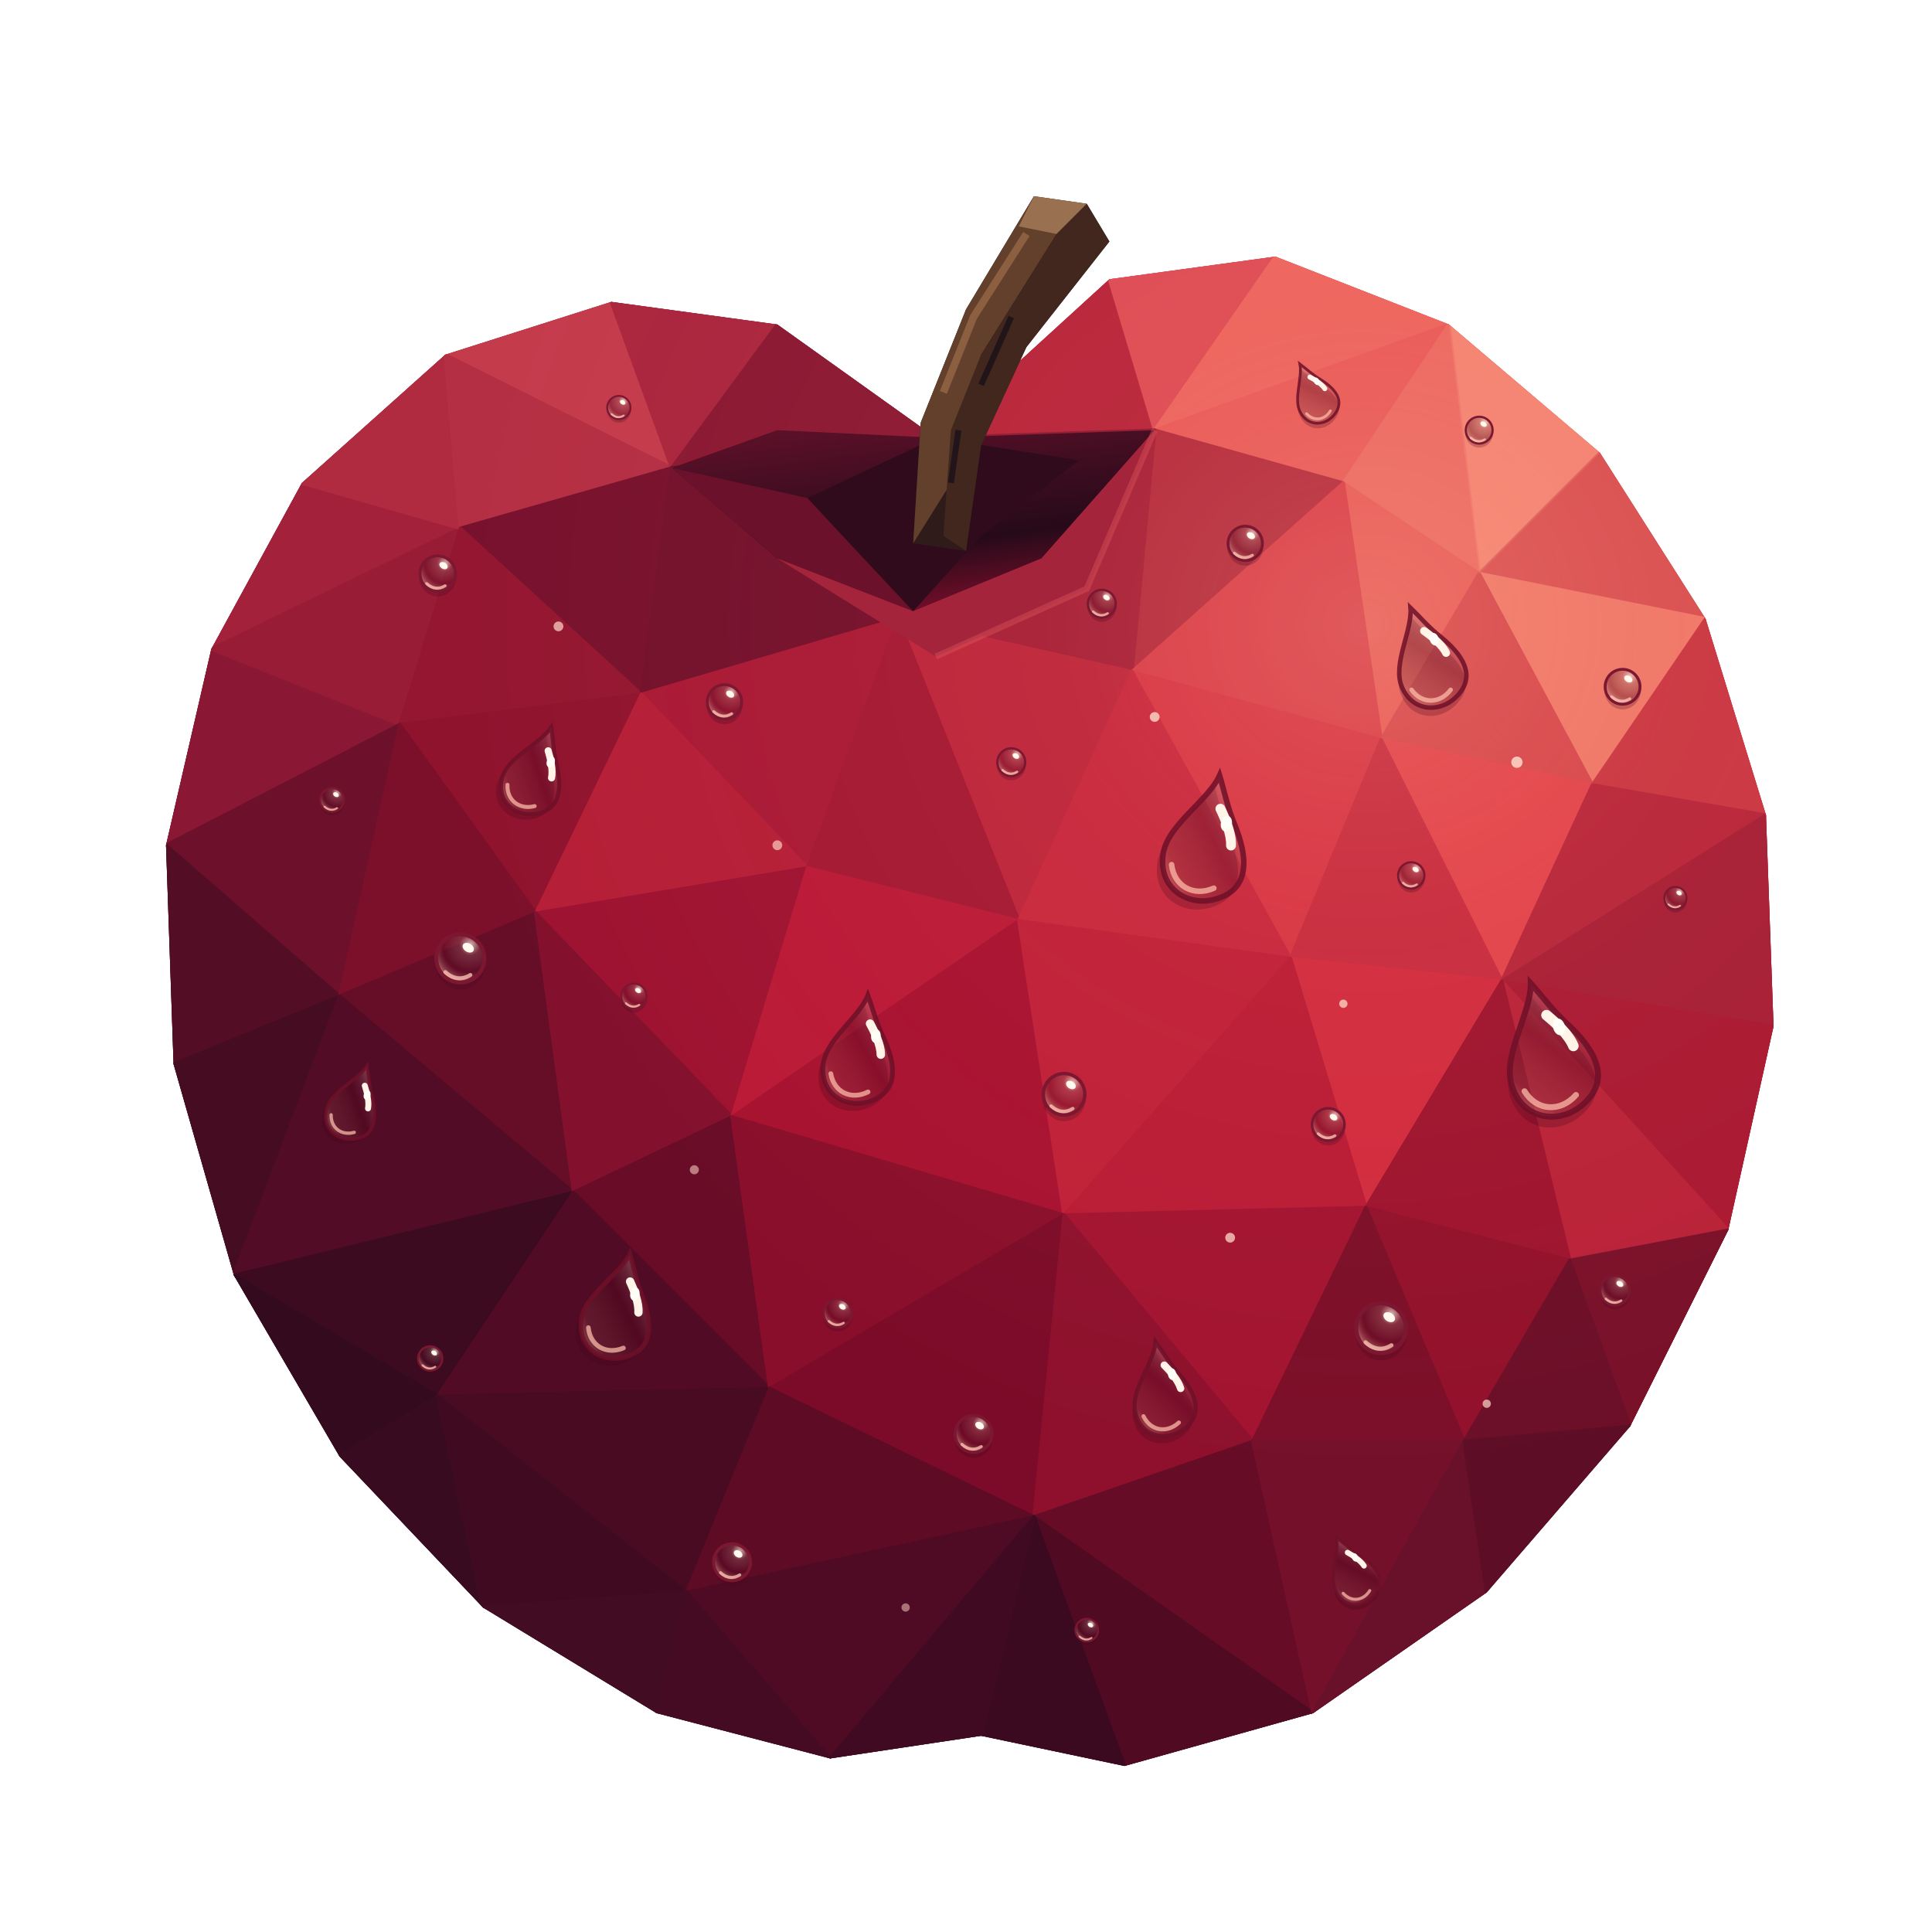
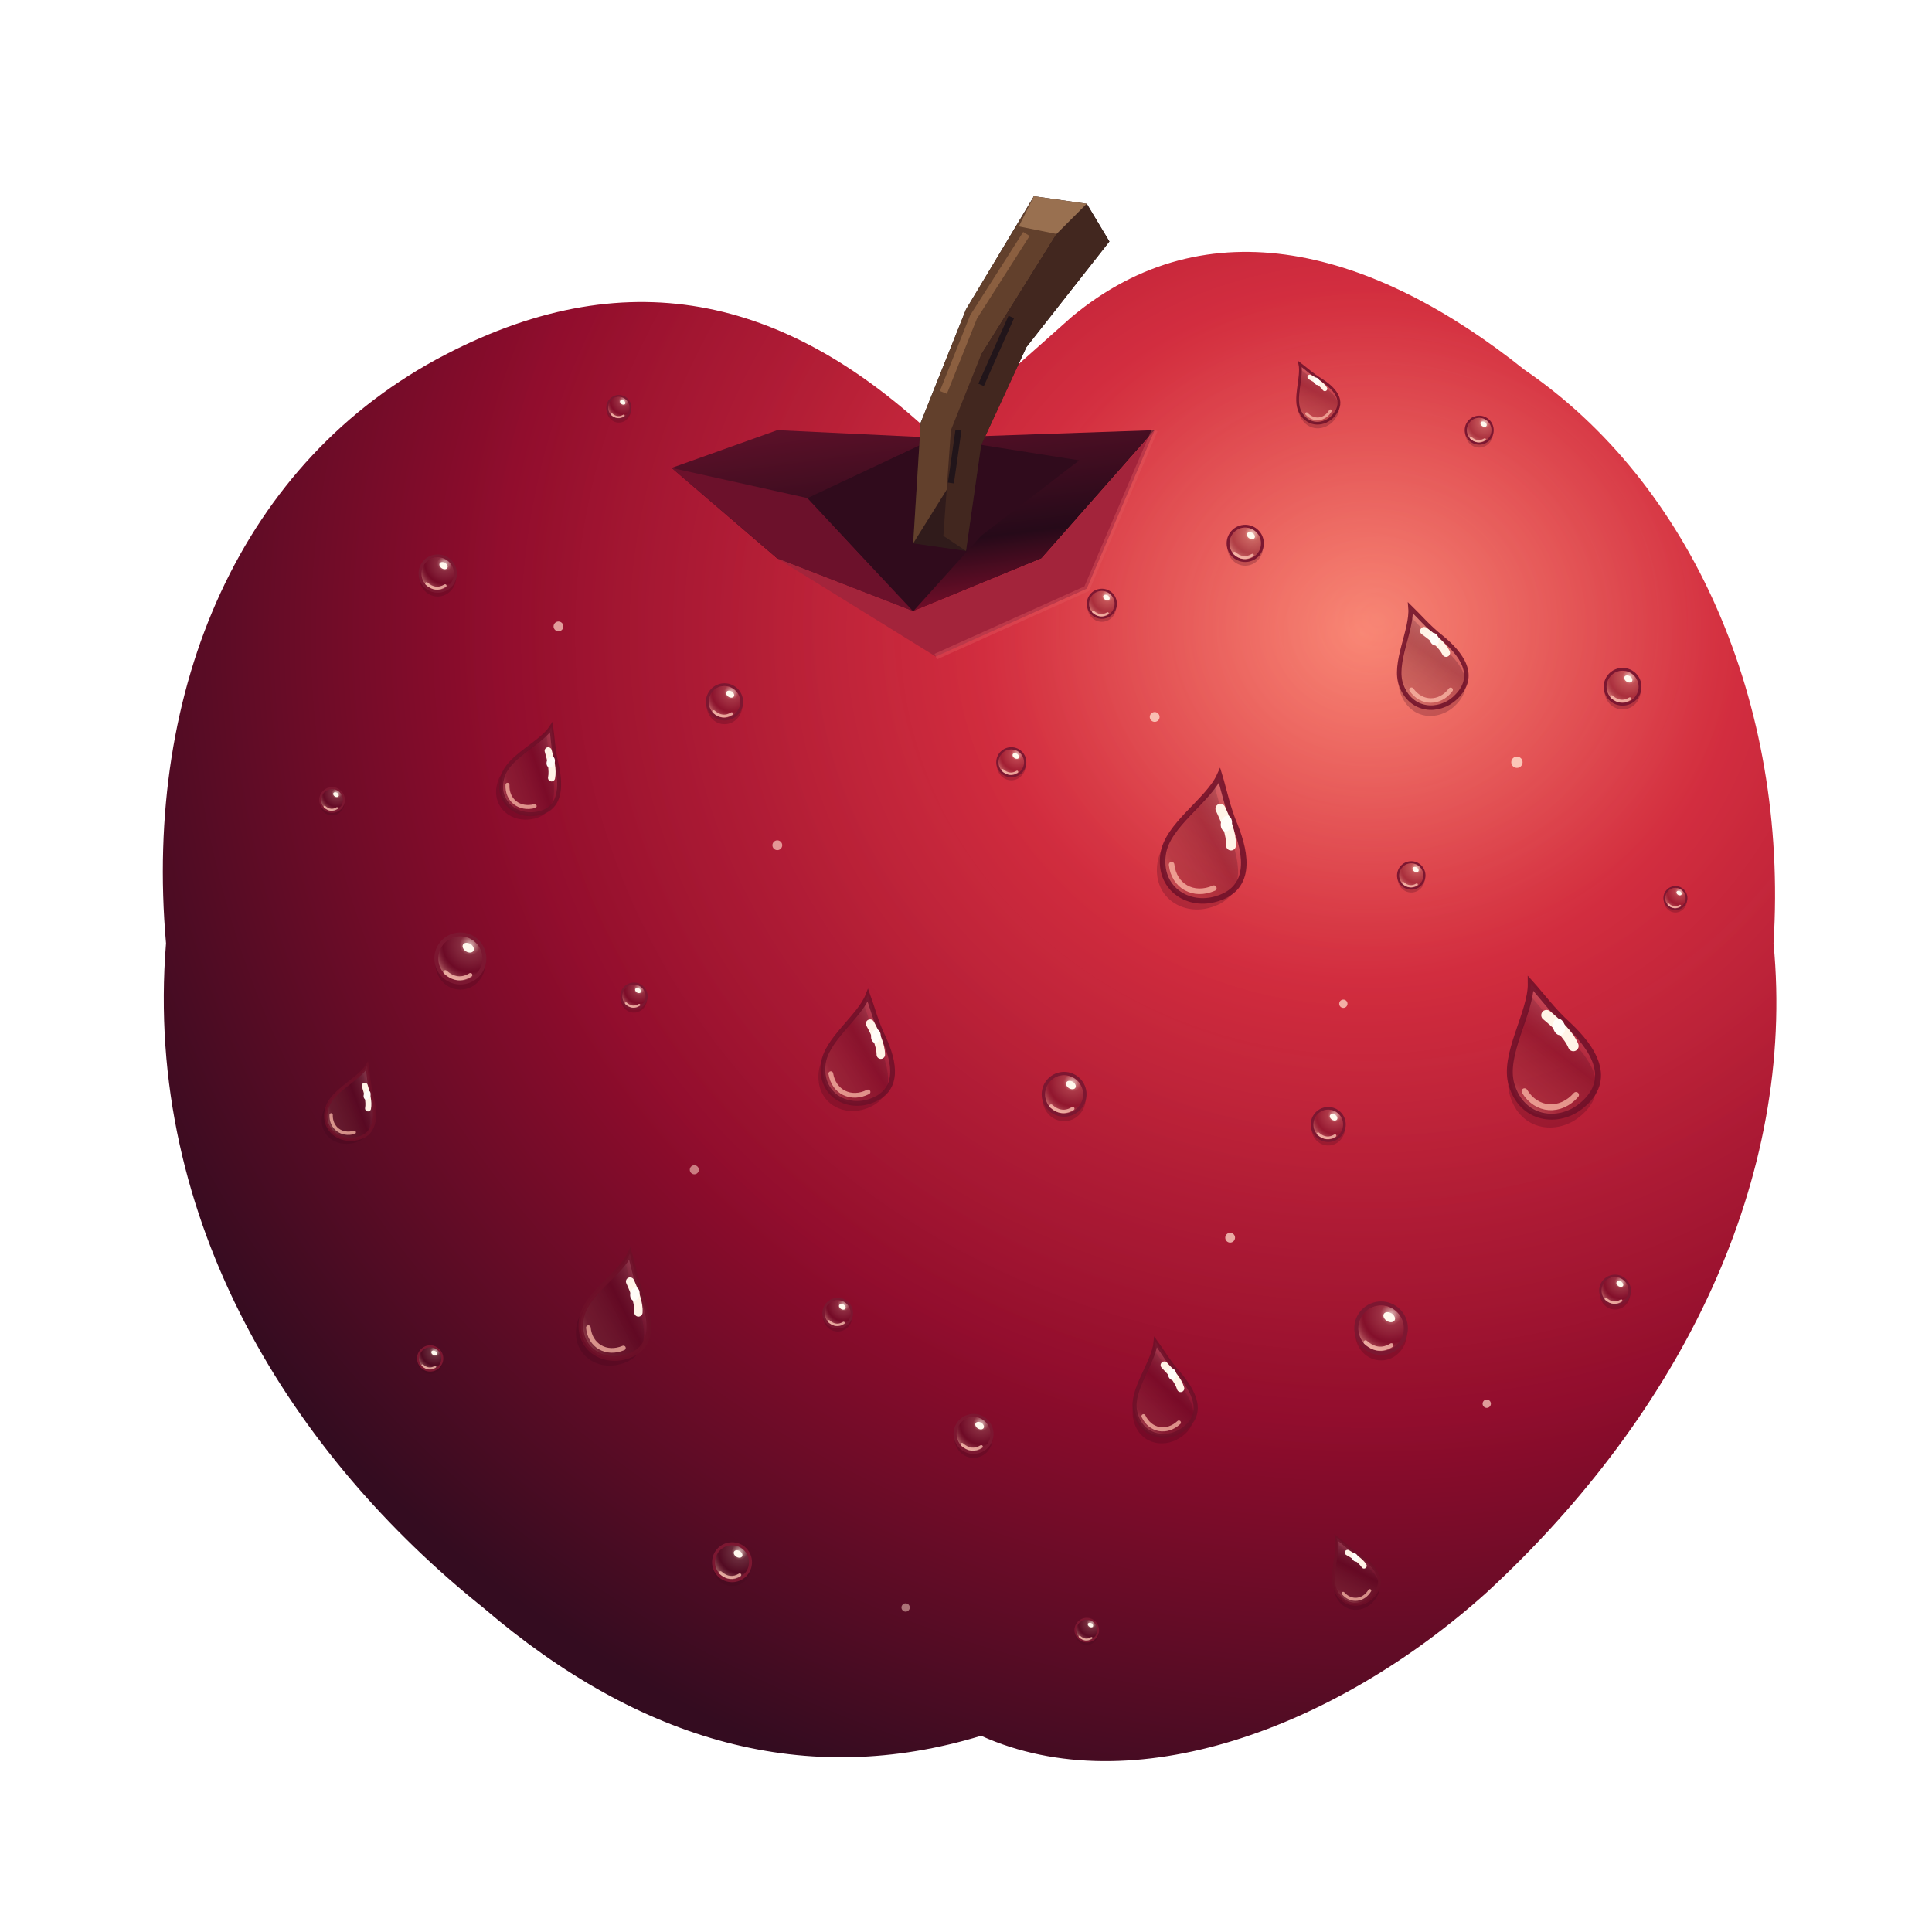
<svg xmlns="http://www.w3.org/2000/svg" viewBox="0 0 256 256">
  <defs>
-     <path id="am-body" d="M124 58 103 43 81 40 59 47 40 64 28 86 22 112 23 141 31 169 45 193 64 213 87 227 110 233 130 230 149 234 174 227 197 211 216 189 229 163 235 136 234 108 226 82 212 60 192 43 169 34 147 37Z" />
+     <path id="am-body" d="M124 58C105 40 84 34 59 47 32 61 19 91 22 125 19 162 39 193 64 213 85 231 107 237 130 230 150 239 177 229 197 211 223 187 238 156 235 125 237 93 224 64 202 49 182 33 160 27 142 42Z" />
    <clipPath id="am-clip">
      <use href="#am-body" />
    </clipPath>
    <radialGradient id="am-skin" cx=".74" cy=".25" r=".83">
      <stop stop-color="#f77769" />
      <stop offset=".28" stop-color="#cf273b" />
      <stop offset=".64" stop-color="#900c2c" />
      <stop offset="1" stop-color="#340c20" />
    </radialGradient>
    <radialGradient id="am-gloss" cx=".75" cy=".24" r=".58">
      <stop stop-color="#ffcfac" stop-opacity=".19" />
      <stop offset=".35" stop-color="#ff947c" stop-opacity=".06" />
      <stop offset="1" stop-color="#ff947c" stop-opacity="0" />
    </radialGradient>
    <linearGradient id="am-well" x1=".25" y1="0" x2=".6" y2="1">
      <stop stop-color="#5b1028" />
      <stop offset=".65" stop-color="#260a19" />
      <stop offset="1" stop-color="#790e2a" />
    </linearGradient>
    <linearGradient id="am-water" x1="0" y1="1" x2=".8" y2="0">
      <stop stop-color="#ffd5c4" stop-opacity=".55" />
      <stop offset=".23" stop-color="#f59083" stop-opacity=".12" />
      <stop offset=".57" stop-color="#660622" stop-opacity=".16" />
      <stop offset="1" stop-color="#ffe8dc" stop-opacity=".48" />
    </linearGradient>
    <radialGradient id="am-bead" cx=".7" cy=".22" r=".8">
      <stop stop-color="#fff8ef" stop-opacity=".77" />
      <stop offset=".27" stop-color="#ffd1be" stop-opacity=".16" />
      <stop offset=".7" stop-color="#710a28" stop-opacity=".17" />
      <stop offset="1" stop-color="#ffc2ac" stop-opacity=".5" />
    </radialGradient>
    <g id="am-drop">
      <path d="M0-8C-.8-4.6-5.3-.6-5.1 3.1-4.9 7.4-.9 9 2.3 7.5 6.8 5.4 5.3 1.2 3.1-2.2 1.8-4.1.8-6.5 0-8Z" fill="#39061b" opacity=".24" transform="translate(-.5 1.2)" />
      <path d="M0-8C-.8-4.6-5.3-.6-5.1 3.1-4.9 7.4-.9 9 2.3 7.5 6.8 5.4 5.3 1.2 3.1-2.2 1.8-4.1.8-6.5 0-8Z" fill="url(#am-water)" stroke="#6d1028" stroke-opacity=".85" stroke-width=".7" />
      <path d="M-3.8 4.2C-3 6.8-.3 7.7 2 6.1" fill="none" stroke="#ffc0ac" stroke-opacity=".72" stroke-width=".7" stroke-linecap="round" />
      <path d="M.9-3.9C1.8-2.7 2.9-1 3.1.4" fill="none" stroke="#fff4e7" stroke-width="1.25" stroke-linecap="round" />
      <ellipse cx="2" cy="-2.2" rx=".7" ry="1" fill="#fffdf8" />
    </g>
    <g id="am-round">
      <ellipse cy=".65" rx="3.5" ry="3.7" fill="#40071c" opacity=".25" />
      <circle r="3.35" fill="url(#am-bead)" stroke="#7c1731" stroke-width=".55" />
      <path d="M-2.1 1.9Q-.4 3.4 1.4 2.3" fill="none" stroke="#ffc7b5" stroke-opacity=".75" stroke-width=".55" stroke-linecap="round" />
      <ellipse cx="1.1" cy="-1.5" rx=".85" ry=".6" transform="rotate(32 1.1 -1.5)" fill="#fff9ee" />
    </g>
  </defs>
  <use href="#am-body" fill="url(#am-skin)" />
  <g clip-path="url(#am-clip)">
-     <g stroke-linejoin="round" stroke-width=".45">
-       <path fill="#8a1733" stroke="#8a1733" d="M22 112 28 86 53 96Z" />
-       <path fill="#a3213b" stroke="#a3213b" d="M28 86 40 64 61 70Z" />
-       <path fill="#991c36" stroke="#991c36" d="M28 86 61 70 53 96Z" />
-       <path fill="#b12b40" stroke="#b12b40" d="M40 64 59 47 61 70Z" />
-       <path fill="#c43b4c" stroke="#c43b4c" d="M59 47 81 40 89 62Z" />
-       <path fill="#b52f44" stroke="#b52f44" d="M59 47 89 62 61 70Z" />
-       <path fill="#aa263e" stroke="#aa263e" d="M81 40 103 43 89 62Z" />
-       <path fill="#8a1832" stroke="#8a1832" d="M103 43 124 58 89 62Z" />
-       <path fill="#77112d" stroke="#77112d" d="M61 70 89 62 85 92Z" />
-       <path fill="#941631" stroke="#941631" d="M61 70 85 92 53 96Z" />
-       <path fill="#640e27" stroke="#640e27" d="M89 62 124 58 119 82Z" />
-       <path fill="#73102b" stroke="#73102b" d="M89 62 119 82 85 92Z" />
-       <path fill="#b7243a" stroke="#b7243a" d="M124 58 147 37 153 57Z" />
-       <path fill="#dd4c55" stroke="#dd4c55" d="M147 37 169 34 153 57Z" />
-       <path fill="#ed655f" stroke="#ed655f" d="M169 34 192 43 153 57Z" />
-       <path fill="#e95b59" stroke="#e95b59" d="M192 43 178 64 153 57Z" />
-       <path fill="#f27a6c" stroke="#f27a6c" d="M192 43 212 60 196 76Z" />
-       <path fill="#ec6a62" stroke="#ec6a62" d="M192 43 196 76 178 64Z" />
-       <path fill="#d95052" stroke="#d95052" d="M212 60 226 82 196 76Z" />
-       <path fill="#b42b3d" stroke="#b42b3d" d="M153 57 178 64 150 89Z" />
-       <path fill="#8d1831" stroke="#8d1831" d="M124 58 153 57 119 82Z" />
-       <path fill="#a61f37" stroke="#a61f37" d="M153 57 150 89 119 82Z" />
-       <path fill="#e85c58" stroke="#e85c58" d="M178 64 196 76 183 98Z" />
-       <path fill="#d93e49" stroke="#d93e49" d="M150 89 178 64 183 98Z" />
-       <path fill="#f07869" stroke="#f07869" d="M196 76 226 82 211 104Z" />
-       <path fill="#d7474c" stroke="#d7474c" d="M183 98 196 76 211 104Z" />
-       <path fill="#c93642" stroke="#c93642" d="M226 82 234 108 211 104Z" />
-       <path fill="#6d102b" stroke="#6d102b" d="M22 112 53 96 45 132Z" />
-       <path fill="#530e25" stroke="#530e25" d="M22 112 45 132 23 141Z" />
-       <path fill="#90132e" stroke="#90132e" d="M53 96 85 92 71 121Z" />
-       <path fill="#7c102b" stroke="#7c102b" d="M53 96 71 121 45 132Z" />
-       <path fill="#a91935" stroke="#a91935" d="M85 92 119 82 107 115Z" />
-       <path fill="#b51e37" stroke="#b51e37" d="M85 92 107 115 71 121Z" />
-       <path fill="#bd253b" stroke="#bd253b" d="M119 82 150 89 135 122Z" />
-       <path fill="#a31832" stroke="#a31832" d="M119 82 135 122 107 115Z" />
-       <path fill="#d73544" stroke="#d73544" d="M150 89 183 98 171 127Z" />
-       <path fill="#c7273d" stroke="#c7273d" d="M150 89 171 127 135 122Z" />
-       <path fill="#e2444c" stroke="#e2444c" d="M183 98 211 104 199 130Z" />
-       <path fill="#c72b3e" stroke="#c72b3e" d="M183 98 199 130 171 127Z" />
-       <path fill="#b7253a" stroke="#b7253a" d="M211 104 234 108 199 130Z" />
-       <path fill="#a61e35" stroke="#a61e35" d="M234 108 235 136 199 130Z" />
-       <path fill="#460c22" stroke="#460c22" d="M23 141 45 132 31 169Z" />
-       <path fill="#660e28" stroke="#660e28" d="M45 132 71 121 76 158Z" />
-       <path fill="#530c25" stroke="#530c25" d="M45 132 76 158 31 169Z" />
-       <path fill="#9e1231" stroke="#9e1231" d="M71 121 107 115 97 148Z" />
-       <path fill="#83102c" stroke="#83102c" d="M71 121 97 148 76 158Z" />
-       <path fill="#ba1936" stroke="#ba1936" d="M107 115 135 122 97 148Z" />
-       <path fill="#a71130" stroke="#a71130" d="M97 148 135 122 141 161Z" />
-       <path fill="#bf2038" stroke="#bf2038" d="M135 122 171 127 141 161Z" />
-       <path fill="#d12b3e" stroke="#d12b3e" d="M171 127 199 130 181 160Z" />
-       <path fill="#b91b35" stroke="#b91b35" d="M141 161 171 127 181 160Z" />
-       <path fill="#a91932" stroke="#a91932" d="M199 130 235 136 229 163Z" />
-       <path fill="#b92238" stroke="#b92238" d="M199 130 229 163 208 167Z" />
-       <path fill="#9d132e" stroke="#9d132e" d="M181 160 199 130 208 167Z" />
-       <path fill="#3d0b20" stroke="#3d0b20" d="M31 169 76 158 58 185Z" />
-       <path fill="#340b1e" stroke="#340b1e" d="M31 169 58 185 45 193Z" />
-       <path fill="#680c27" stroke="#680c27" d="M76 158 97 148 102 184Z" />
-       <path fill="#510b24" stroke="#510b24" d="M76 158 102 184 58 185Z" />
-       <path fill="#890e2b" stroke="#890e2b" d="M97 148 141 161 102 184Z" />
-       <path fill="#a21330" stroke="#a21330" d="M141 161 181 160 166 191Z" />
-       <path fill="#7b0b28" stroke="#7b0b28" d="M102 184 141 161 137 201Z" />
-       <path fill="#8e102d" stroke="#8e102d" d="M141 161 166 191 137 201Z" />
-       <path fill="#92102b" stroke="#92102b" d="M181 160 208 167 194 191Z" />
-       <path fill="#7b0e28" stroke="#7b0e28" d="M181 160 194 191 166 191Z" />
-       <path fill="#79102a" stroke="#79102a" d="M208 167 229 163 216 189Z" />
-       <path fill="#6b0e27" stroke="#6b0e27" d="M208 167 216 189 194 191Z" />
-       <path fill="#390b20" stroke="#390b20" d="M45 193 58 185 64 213Z" />
-       <path fill="#490b22" stroke="#490b22" d="M58 185 102 184 91 211Z" />
-       <path fill="#400b21" stroke="#400b21" d="M58 185 91 211 64 213Z" />
-       <path fill="#5e0b25" stroke="#5e0b25" d="M102 184 137 201 91 211Z" />
-       <path fill="#420c22" stroke="#420c22" d="M64 213 91 211 87 227Z" />
-       <path fill="#500b24" stroke="#500b24" d="M91 211 137 201 110 233Z" />
-       <path fill="#440b22" stroke="#440b22" d="M91 211 110 233 87 227Z" />
-       <path fill="#660c27" stroke="#660c27" d="M137 201 166 191 174 227Z" />
-       <path fill="#500b23" stroke="#500b23" d="M137 201 174 227 149 234Z" />
-       <path fill="#3b0a20" stroke="#3b0a20" d="M137 201 149 234 130 230Z" />
-       <path fill="#400b22" stroke="#400b22" d="M137 201 130 230 110 233Z" />
-       <path fill="#74102a" stroke="#74102a" d="M166 191 194 191 174 227Z" />
-       <path fill="#69102a" stroke="#69102a" d="M194 191 197 211 174 227Z" />
-       <path fill="#5d0d26" stroke="#5d0d26" d="M194 191 216 189 197 211Z" />
-     </g>
    <use href="#am-body" fill="url(#am-gloss)" />
-     <path d="m192 43 20 17-16 16Z" fill="#ffbc96" opacity=".16" />
    <path d="m89 62 14-5 21 1 29-1-15 17-17 7-18-7Z" fill="url(#am-well)" />
    <path d="m89 62 18 4 14 15-18-7Z" fill="#6c112b" />
    <path d="m107 66 17-8 19 3-13 10-9 10Z" fill="#300b1c" />
    <path d="m121 81 17-7 15-17-9 21-20 9-21-13Z" fill="#a3243b" />
    <path d="m124 87 20-9 9-21" fill="none" stroke="#e45b60" stroke-opacity=".38" stroke-width=".8" />
    <use href="#am-drop" transform="translate(189 87) rotate(-18) scale(.85)" />
    <use href="#am-drop" transform="translate(160 111) rotate(11) scale(1.05)" />
    <use href="#am-drop" transform="translate(205 139) rotate(-14) scale(1.12)" />
    <use href="#am-drop" transform="translate(114 139) rotate(8) scale(.9)" />
    <use href="#am-drop" transform="translate(71 102) rotate(20) scale(.75)" />
    <use href="#am-drop" transform="translate(82 173) rotate(12) scale(.88)" />
    <use href="#am-drop" transform="translate(154 184) rotate(-8) scale(.78)" />
    <use href="#am-drop" transform="translate(179 208) rotate(-24) scale(.58)" />
    <use href="#am-drop" transform="translate(47 146) rotate(19) scale(.63)" />
    <use href="#am-drop" transform="translate(174 52) rotate(-25) scale(.52)" />
    <use href="#am-round" transform="translate(58 76) scale(.7)" />
    <use href="#am-round" transform="translate(82 54) scale(.46)" />
    <use href="#am-round" transform="translate(96 93) scale(.68)" />
    <use href="#am-round" transform="translate(44 106) scale(.47)" />
    <use href="#am-round" transform="translate(61 127) scale(.95)" />
    <use href="#am-round" transform="translate(84 132) scale(.5)" />
    <use href="#am-round" transform="translate(134 101) scale(.55)" />
    <use href="#am-round" transform="translate(146 80) scale(.55)" />
    <use href="#am-round" transform="translate(165 72) scale(.68)" />
    <use href="#am-round" transform="translate(196 57) scale(.53)" />
    <use href="#am-round" transform="translate(215 91) scale(.69)" />
    <use href="#am-round" transform="translate(187 116) scale(.52)" />
    <use href="#am-round" transform="translate(222 119) scale(.44)" />
    <use href="#am-round" transform="translate(141 145) scale(.82)" />
    <use href="#am-round" transform="translate(176 149) scale(.64)" />
    <use href="#am-round" transform="translate(183 176) scale(.98)" />
    <use href="#am-round" transform="translate(214 171) scale(.58)" />
    <use href="#am-round" transform="translate(111 174) scale(.56)" />
    <use href="#am-round" transform="translate(129 190) scale(.73)" />
    <use href="#am-round" transform="translate(57 180) scale(.48)" />
    <use href="#am-round" transform="translate(97 207) scale(.73)" />
    <use href="#am-round" transform="translate(144 216) scale(.45)" />
    <g fill="#ffd9c9">
      <circle cx="74" cy="83" r=".65" opacity=".7" />
      <circle cx="103" cy="112" r=".65" opacity=".65" />
      <circle cx="153" cy="95" r=".65" opacity=".8" />
      <circle cx="201" cy="101" r=".75" opacity=".85" />
      <circle cx="178" cy="133" r=".55" opacity=".75" />
      <circle cx="92" cy="155" r=".6" opacity=".55" />
      <circle cx="163" cy="164" r=".65" opacity=".75" />
      <circle cx="197" cy="186" r=".55" opacity=".7" />
      <circle cx="120" cy="213" r=".55" opacity=".5" />
    </g>
  </g>
  <path d="m121 72 1-16 6-15 9-15 7 1 3 5-11 14-6 13-2 14Z" fill="#301b1b" />
  <path d="m122 56 6-15 9-15 3 5-10 16-4 17-5 8Z" fill="#62402c" />
  <path d="m126 57 4-10 10-16 4-4 3 5-11 14-6 13-2 14-3-2Z" fill="#42271f" />
  <path d="m137 26 7 1-4 4-5-1Z" fill="#997050" />
  <path d="m125 52 4-10 7-11" fill="none" stroke="#ad7951" stroke-opacity=".55" stroke-width="1" />
  <path d="m130 51 4-9m-8 22 1-7" fill="none" stroke="#21151a" stroke-width=".8" />
</svg>
